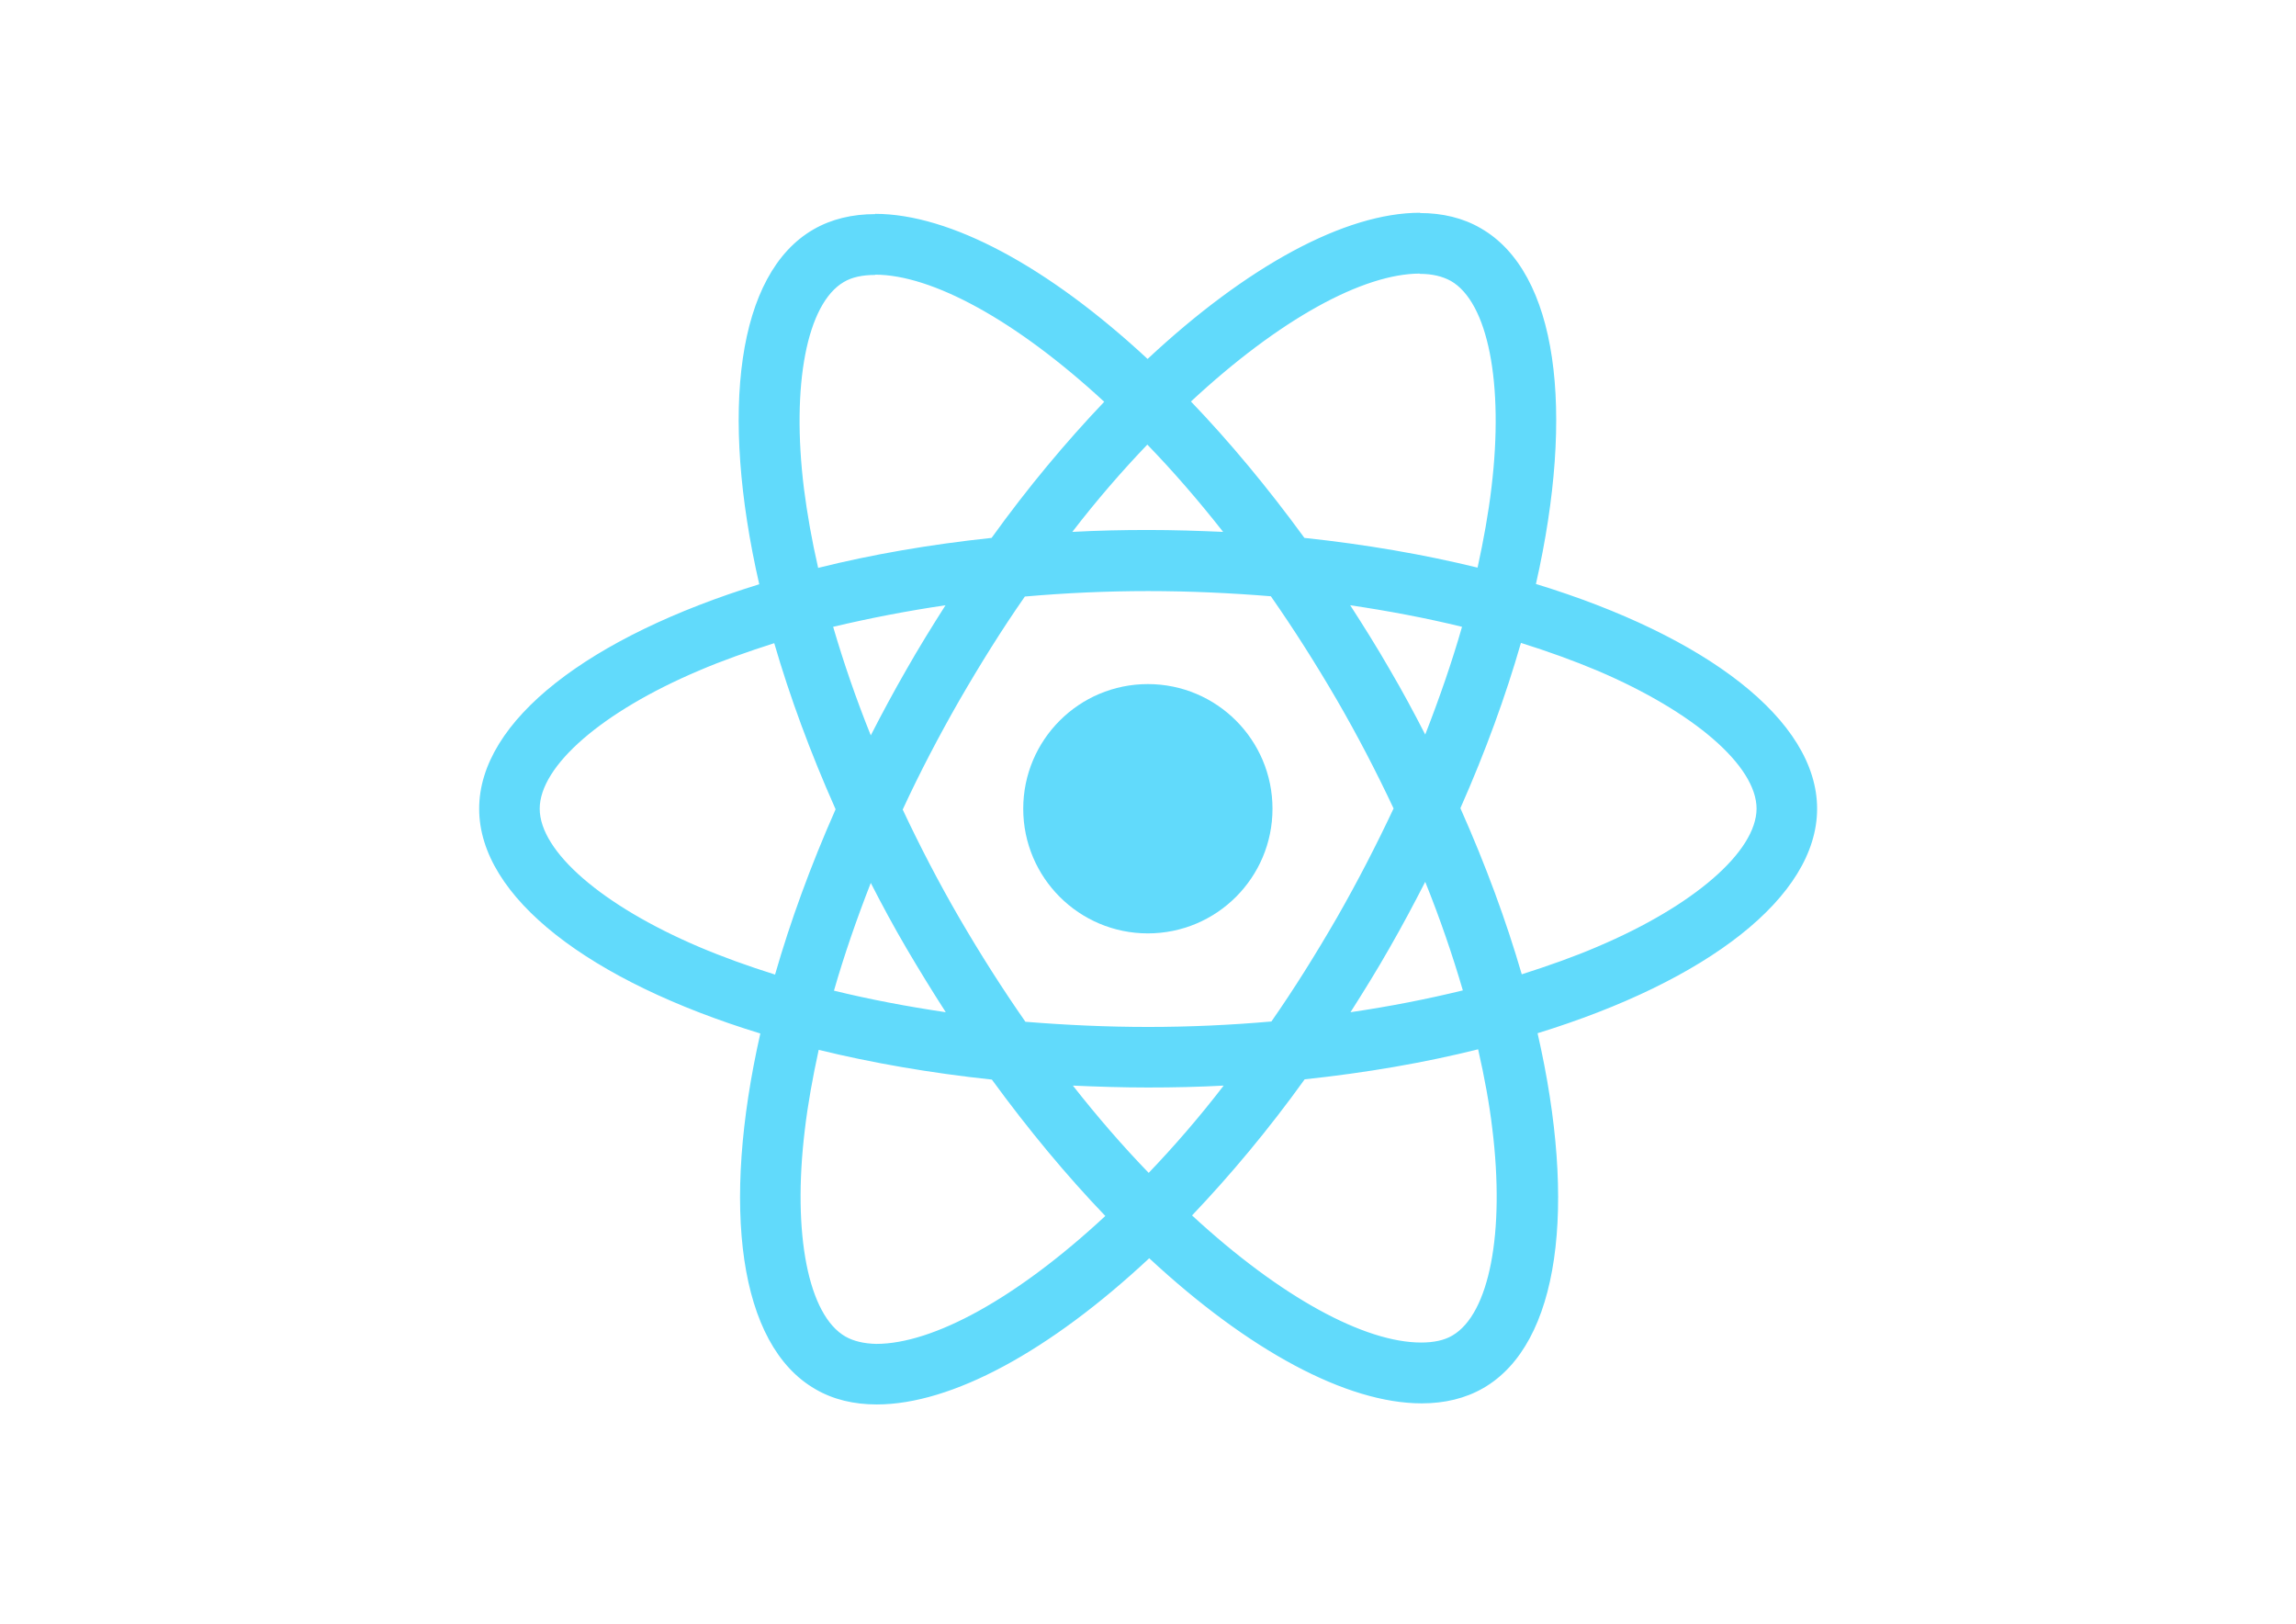
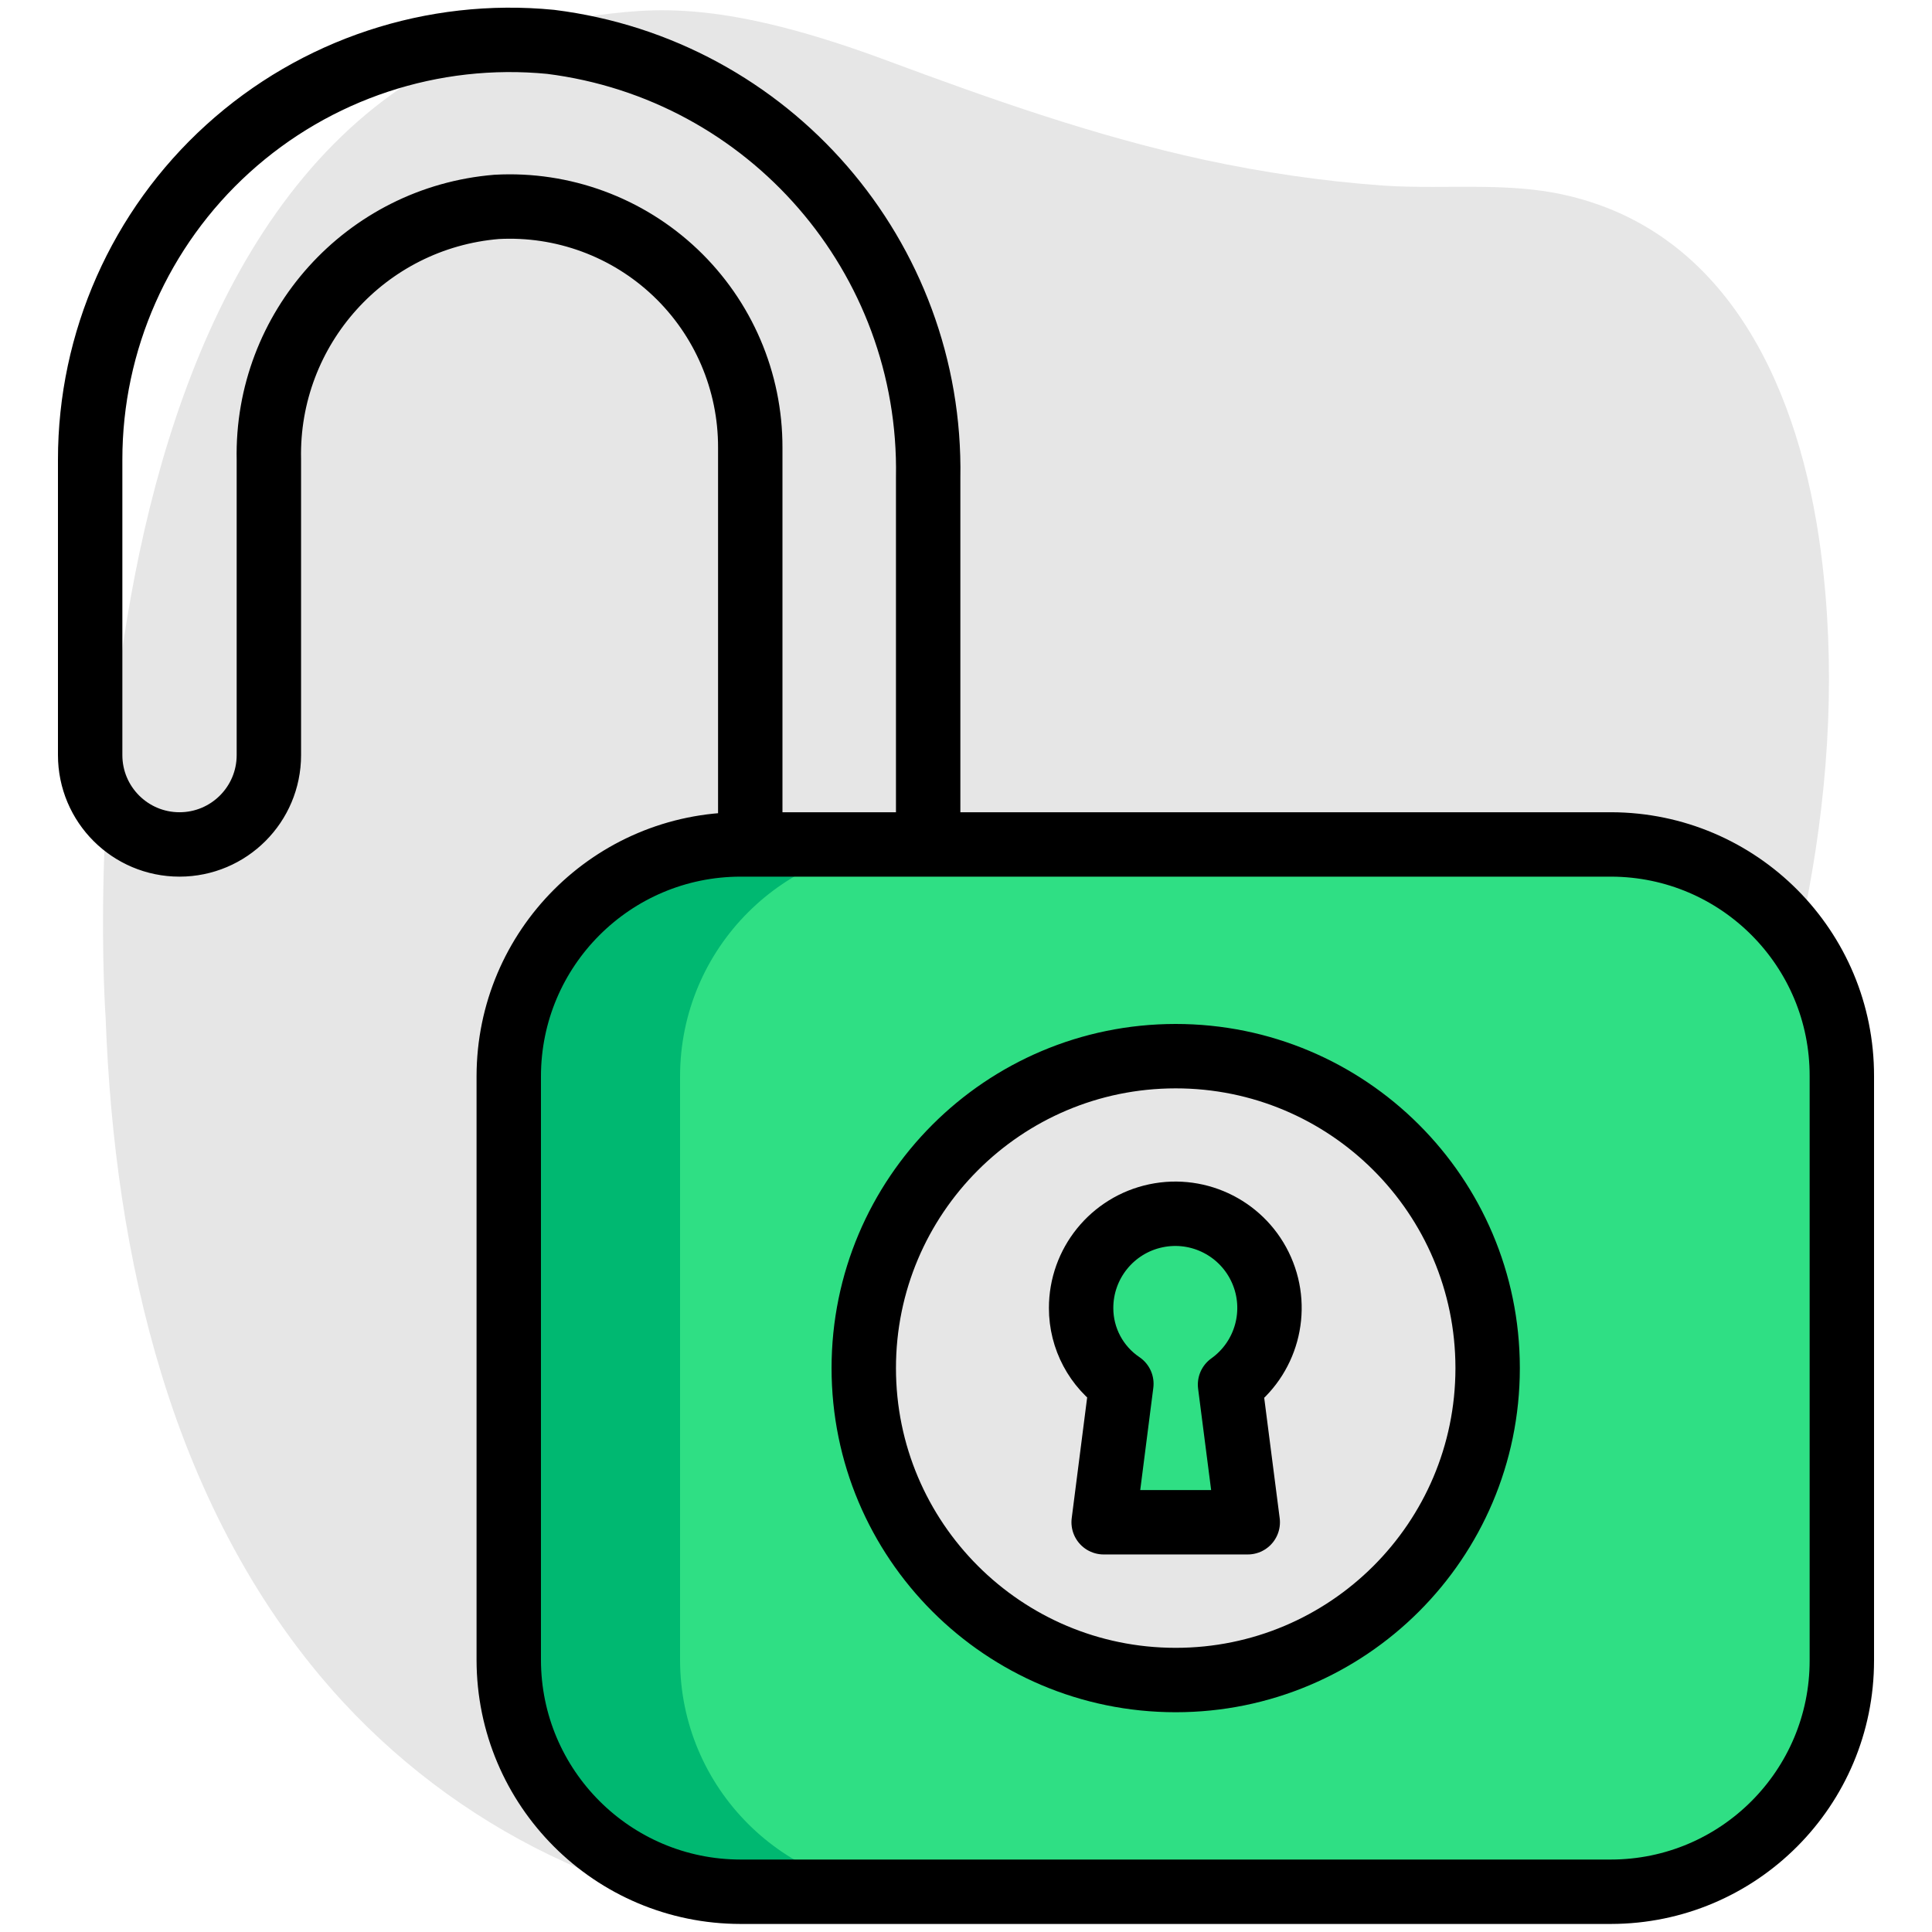
- <svg xmlns="http://www.w3.org/2000/svg" viewBox="0 0 841.9 595.3">
-   <g fill="#61DAFB">
-     <path d="M666.3 296.5c0-32.5-40.7-63.3-103.1-82.4 14.4-63.6 8-114.2-20.2-130.4-6.5-3.8-14.1-5.6-22.4-5.6v22.3c4.6 0 8.3.9 11.4 2.6 13.6 7.8 19.5 37.5 14.9 75.7-1.1 9.4-2.9 19.3-5.1 29.4-19.6-4.8-41-8.5-63.5-10.9-13.5-18.5-27.5-35.3-41.6-50 32.6-30.3 63.2-46.9 84-46.9V78c-27.5 0-63.5 19.6-99.9 53.6-36.4-33.8-72.4-53.2-99.9-53.2v22.3c20.7 0 51.4 16.5 84 46.6-14 14.7-28 31.4-41.3 49.9-22.6 2.4-44 6.1-63.6 11-2.3-10-4-19.7-5.2-29-4.7-38.2 1.1-67.9 14.6-75.8 3-1.8 6.9-2.6 11.5-2.6V78.5c-8.4 0-16 1.8-22.6 5.6-28.1 16.2-34.4 66.7-19.9 130.1-62.2 19.2-102.7 49.9-102.7 82.3 0 32.5 40.7 63.3 103.1 82.4-14.4 63.6-8 114.2 20.2 130.4 6.5 3.8 14.1 5.6 22.5 5.6 27.5 0 63.5-19.6 99.9-53.6 36.4 33.8 72.4 53.2 99.9 53.2 8.4 0 16-1.8 22.6-5.6 28.1-16.2 34.4-66.7 19.9-130.1 62-19.1 102.5-49.9 102.5-82.3zm-130.2-66.7c-3.7 12.9-8.3 26.2-13.5 39.5-4.1-8-8.4-16-13.1-24-4.6-8-9.5-15.8-14.4-23.4 14.2 2.1 27.9 4.7 41 7.9zm-45.8 106.5c-7.8 13.5-15.8 26.3-24.1 38.2-14.9 1.3-30 2-45.2 2-15.1 0-30.2-.7-45-1.9-8.3-11.9-16.4-24.6-24.2-38-7.6-13.1-14.5-26.4-20.8-39.8 6.2-13.4 13.2-26.8 20.7-39.9 7.8-13.5 15.8-26.3 24.1-38.2 14.9-1.3 30-2 45.2-2 15.1 0 30.2.7 45 1.9 8.3 11.9 16.4 24.6 24.2 38 7.6 13.1 14.5 26.4 20.8 39.8-6.3 13.4-13.2 26.8-20.7 39.9zm32.3-13c5.4 13.4 10 26.8 13.8 39.8-13.1 3.2-26.9 5.9-41.2 8 4.9-7.7 9.8-15.6 14.4-23.7 4.6-8 8.9-16.1 13-24.1zM421.2 430c-9.3-9.6-18.6-20.3-27.8-32 9 .4 18.2.7 27.5.7 9.4 0 18.7-.2 27.8-.7-9 11.7-18.3 22.4-27.5 32zm-74.4-58.9c-14.2-2.1-27.9-4.7-41-7.9 3.7-12.9 8.3-26.2 13.5-39.5 4.1 8 8.4 16 13.1 24 4.7 8 9.5 15.8 14.4 23.4zM420.7 163c9.3 9.6 18.6 20.3 27.8 32-9-.4-18.2-.7-27.5-.7-9.4 0-18.7.2-27.8.7 9-11.7 18.3-22.4 27.5-32zm-74 58.9c-4.9 7.7-9.8 15.6-14.4 23.7-4.6 8-8.9 16-13 24-5.4-13.4-10-26.8-13.8-39.8 13.1-3.1 26.9-5.8 41.2-7.9zm-90.5 125.2c-35.4-15.1-58.3-34.9-58.3-50.6 0-15.7 22.9-35.6 58.3-50.6 8.6-3.7 18-7 27.7-10.1 5.7 19.6 13.2 40 22.5 60.9-9.2 20.8-16.6 41.1-22.2 60.6-9.9-3.1-19.3-6.5-28-10.2zM310 490c-13.6-7.8-19.5-37.5-14.9-75.7 1.1-9.4 2.9-19.3 5.1-29.4 19.6 4.8 41 8.5 63.5 10.9 13.5 18.5 27.5 35.3 41.6 50-32.6 30.3-63.2 46.9-84 46.9-4.5-.1-8.3-1-11.3-2.7zm237.2-76.2c4.7 38.2-1.1 67.9-14.6 75.8-3 1.8-6.9 2.6-11.5 2.6-20.7 0-51.4-16.5-84-46.6 14-14.7 28-31.4 41.3-49.9 22.6-2.4 44-6.1 63.6-11 2.3 10.1 4.1 19.8 5.2 29.1zm38.5-66.7c-8.6 3.7-18 7-27.7 10.1-5.7-19.6-13.2-40-22.5-60.9 9.2-20.8 16.6-41.1 22.2-60.6 9.9 3.1 19.3 6.5 28.1 10.2 35.4 15.1 58.3 34.9 58.3 50.6-.1 15.7-23 35.6-58.4 50.6zM320.8 78.4z" />
-     <circle cx="420.9" cy="296.5" r="45.7" />
-     <path d="M520.5 78.1z" />
-   </g>
+ <svg xmlns="http://www.w3.org/2000/svg" viewBox="0 0 24 24" id="unlock">
+   <path fill="#e6e6e6" d="M18.446 2.322c.317.005.633.024.942.089 2.115.445 2.976 2.491 3.231 4.438.369 2.821-.311 5.689-1.392 8.283-.213.511-.43 1.031-.692 1.52-.517.965-1.097 1.887-1.787 2.74-1.252 1.546-2.82 2.861-4.658 3.649-1.471.63-3.201.992-4.804.763a8.393 8.393 0 0 1-2.253-.664 8.61 8.61 0 0 1-2.775-2.001c-1.062-1.15-1.791-2.566-2.248-4.056-.442-1.439-.643-2.944-.698-4.445 0 0-.824-11.274 5.85-12.418.771-.08 1.569-.319 3.856.532 1.293.481 2.596.942 3.946 1.234.73.157 1.47.265 2.214.319.417.029.844.01 1.268.017z" />
+   <path fill="#2fdf84" d="M11.535 10.49h8.48a2.872 2.872 0 0 1 2.87 2.874v7.256a2.872 2.872 0 0 1-2.864 2.88H9.205a2.882 2.882 0 0 1-2.88-2.88v-7.25a2.882 2.882 0 0 1 2.88-2.88h2.33zm6.95 6.51a3.875 3.875 0 1 0-3.88 3.87 3.884 3.884 0 0 0 3.88-3.87z" />
+   <path fill="#00b871" d="M8.448 20.62v-7.25a2.882 2.882 0 0 1 2.88-2.88H9.2a2.882 2.882 0 0 0-2.88 2.88v7.25A2.882 2.882 0 0 0 9.2 23.5h2.128a2.882 2.882 0 0 1-2.88-2.88z" />
+   <path fill="#2fdf84" d="m15.28 17.2.22 1.71h-1.79l.22-1.72a1.133 1.133 0 0 1-.5-.94 1.17 1.17 0 1 1 1.85.95z" />
+   <path fill="none" stroke="#000" stroke-linecap="round" stroke-linejoin="round" stroke-width=".8" d="m15.28 17.2.22 1.71h-1.79l.22-1.72a1.133 1.133 0 0 1-.5-.94 1.17 1.17 0 1 1 1.85.95z" />
+   <path fill="none" stroke="#000" stroke-linecap="round" stroke-linejoin="round" stroke-width=".8" d="M18.48 17a3.875 3.875 0 1 1 0-.01V17z" />
+   <path fill="none" stroke="#000" stroke-linecap="round" stroke-linejoin="round" stroke-width=".8" d="M9.32 10.49H9.2a2.882 2.882 0 0 0-2.88 2.88v7.25A2.882 2.882 0 0 0 9.2 23.5h10.81a2.872 2.872 0 0 0 2.87-2.874V13.37a2.872 2.872 0 0 0-2.864-2.88H9.32zm2.21-.075V5.93A5.356 5.356 0 0 0 6.84.52a5.213 5.213 0 0 0-5.72 5.19v3.67a1.11 1.11 0 0 0 2.22 0V5.71a3.084 3.084 0 0 1 2.83-3.14 2.987 2.987 0 0 1 3.15 2.99v4.835" />
</svg>
